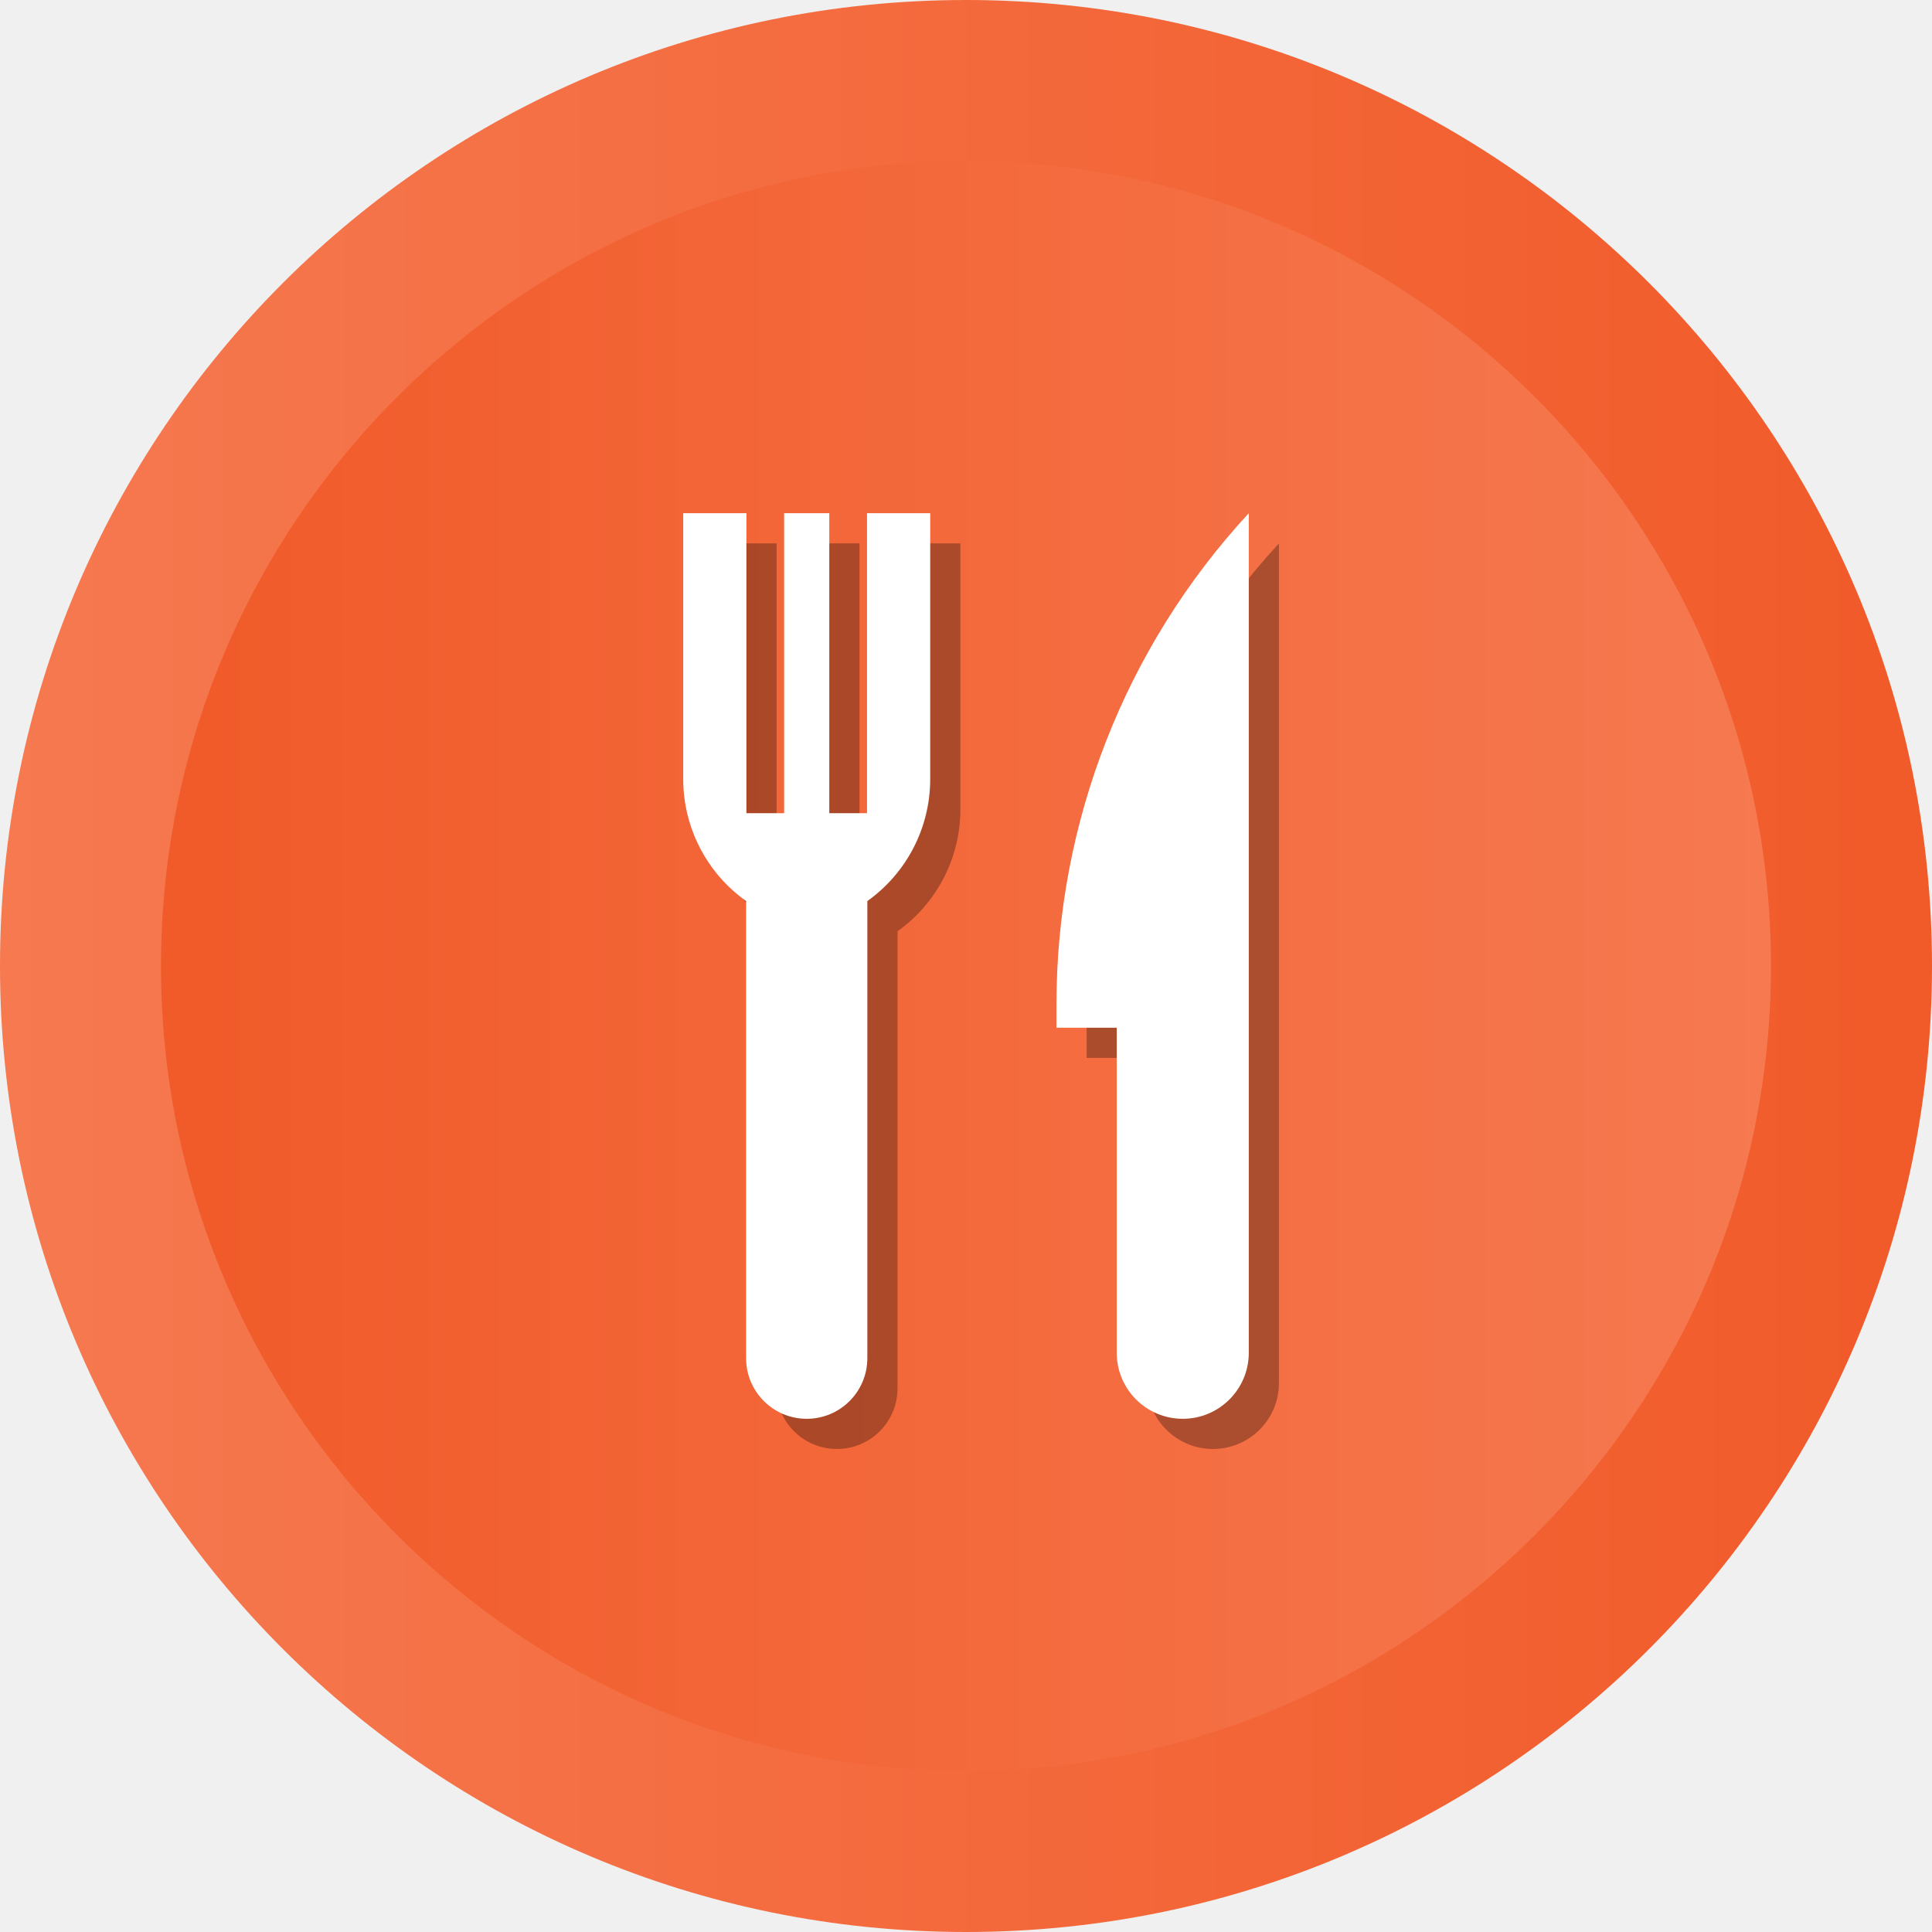
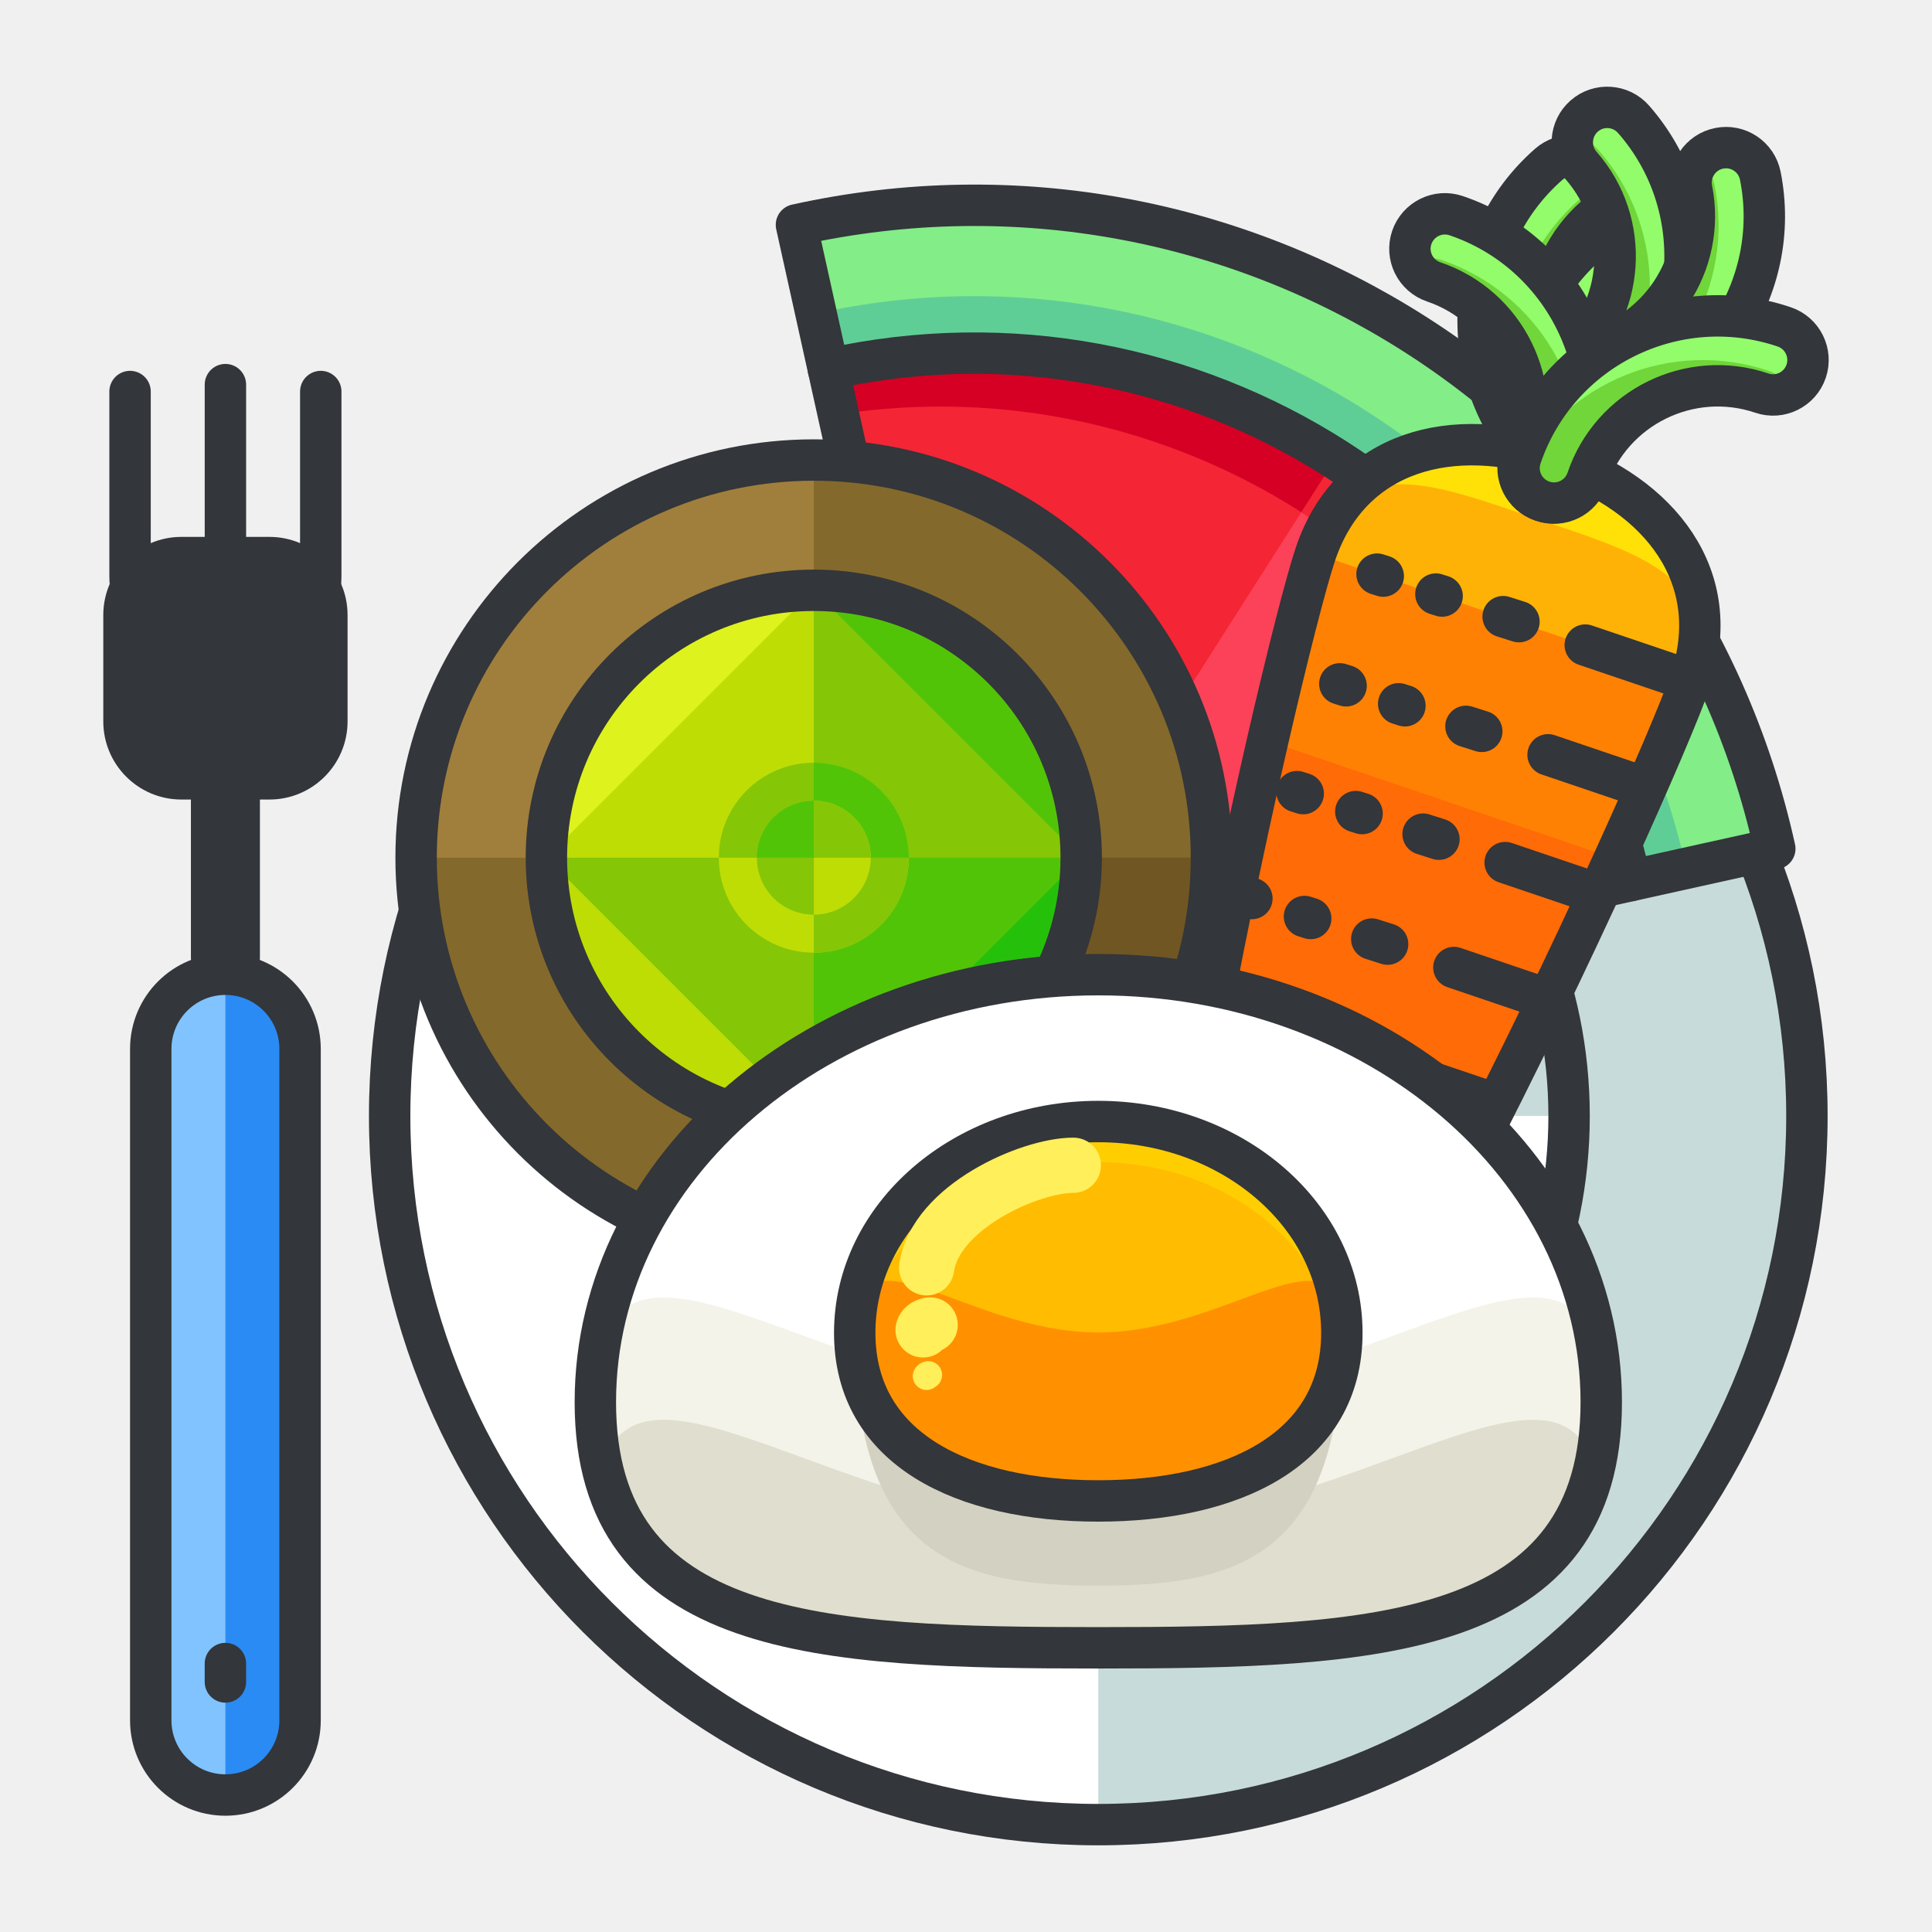
- <svg xmlns="http://www.w3.org/2000/svg" enable-background="new 0 0 512 512" id="Layer_1" version="1.1" viewBox="0 0 512 512" xml:space="preserve">
+ <svg xmlns="http://www.w3.org/2000/svg" version="1.1" id="Layer_1" x="0px" y="0px" width="140px" height="140px" viewBox="0 0 140 140" style="enable-background:new 0 0 140 140;" xml:space="preserve">
+   <style type="text/css">
+ 
+ 	.st0{fill:#7A62F4;}
+ 	.st1{fill:#7A8A91;}
+ 	.st2{fill:#AA3154;}
+ 	.st3{fill:#474B4F;}
+ 	.st4{fill:#474C51;}
+ 	.st5{fill:#477184;}
+ 	.st6{fill:#AA8D5E;}
+ 	.st7{fill:#AAF789;}
+ 	.st8{fill:#7BE6FF;}
+ 	.st9{fill:#7C66D8;}
+ 	.st10{fill:#7CC0D8;}
+ 	.st11{fill:#495359;}
+ 	.st12{fill:#49DB7A;}
+ 	.st13{fill:#49E500;}
+ 	.st14{fill:#7DA8AA;}
+ 	
+ 		.st15{fill:none;stroke:#7C9199;stroke-width:3;stroke-linecap:round;stroke-linejoin:round;stroke-miterlimit:10;stroke-dasharray:5;}
+ 	.st16{fill:#AD9F7F;}
+ 	.st17{fill:none;stroke:#D3ECEF;stroke-linecap:round;stroke-linejoin:round;stroke-miterlimit:10;}
+ 	.st18{fill:none;stroke:#C42323;stroke-width:3;stroke-linecap:round;stroke-linejoin:round;stroke-miterlimit:10;}
+ 	.st19{fill:#AE52FF;}
+ 	.st20{fill:#10DEF9;}
+ 	.st21{fill:none;stroke:#267DC4;stroke-width:3;stroke-linecap:round;stroke-linejoin:round;stroke-miterlimit:10;}
+ 	.st22{fill:#1162BA;}
+ 	.st23{fill:#E02F2F;}
+ 	.st24{fill:#E05368;}
+ 	.st25{fill:#AFBFCE;}
+ 	.st26{fill:#AFC8DD;}
+ 	.st27{fill:#E0CC77;}
+ 	.st28{fill:#1247B2;}
+ 	.st29{fill:#E0DECE;}
+ 	.st30{fill:#E0FF9C;}
+ 	.st31{fill:none;stroke:#E21A32;stroke-linecap:round;stroke-linejoin:round;stroke-miterlimit:10;}
+ 	.st32{fill:#13D626;}
+ 	.st33{fill:#E2823B;}
+ 	.st34{fill:#1462EF;}
+ 	.st35{fill:#14B0ED;}
+ 	.st36{fill:#1576EA;}
+ 	.st37{fill:#15BDFF;}
+ 	.st38{fill:#1613A5;}
+ 	.st39{fill:#4A5056;}
+ 	.st40{fill:#E55166;}
+ 	.st41{fill:#E55A6B;}
+ 	.st42{fill:#E56171;}
+ 	.st43{fill:none;stroke:#79CC7E;stroke-width:2;stroke-linecap:round;stroke-linejoin:round;stroke-miterlimit:10;}
+ 	.st44{fill:#4B6466;}
+ 	.st45{opacity:0.4;fill:#79CC7E;}
+ 	.st46{fill:#E6F1F4;}
+ 	.st47{fill:#E6F2FC;}
+ 	.st48{fill:#4C6362;}
+ 	.st49{fill:#18AA67;}
+ 	.st50{fill:#4D4D91;}
+ 	.st51{fill:#4D575B;}
+ 	.st52{fill:#E88E0C;}
+ 	.st53{fill:#4DADCE;}
+ 	.st54{fill:#E8E8E8;}
+ 	.st55{opacity:0.3;fill:#9AA5A4;}
+ 	.st56{fill:#80C3FF;}
+ 	.st57{fill:#B066FF;}
+ 	.st58{fill:#818F91;}
+ 	.st59{fill:#B0D1D6;}
+ 	.st60{fill:#B1DBDD;}
+ 	.st61{fill:#B2104E;}
+ 	.st62{fill:none;stroke:#FCFAE8;stroke-width:3;stroke-linecap:round;stroke-linejoin:round;stroke-miterlimit:10;}
+ 	.st63{fill:#B2D1C7;}
+ 	.st64{fill:#83ED3E;}
+ 	.st65{fill:#83ED88;}
+ 	.st66{fill:#8461BC;}
+ 	.st67{fill:#84692C;}
+ 	.st68{fill:#B3C9E2;}
+ 	.st69{fill:none;stroke:#ED8700;stroke-width:3;stroke-linecap:round;stroke-linejoin:round;}
+ 	.st70{fill:none;stroke:#64E2DC;stroke-width:3;stroke-linecap:round;stroke-linejoin:round;stroke-miterlimit:10;}
+ 	.st71{fill:none;stroke:#33363A;stroke-width:3;stroke-linecap:round;stroke-linejoin:round;stroke-miterlimit:10;}
+ 	.st72{fill:none;stroke:#33363A;stroke-width:4;stroke-linecap:round;stroke-linejoin:round;stroke-miterlimit:10;}
+ 	.st73{fill:#85A7A8;}
+ 	.st74{fill:#85C606;}
+ 	.st75{fill:none;stroke:#33363A;stroke-width:5;stroke-linecap:round;stroke-linejoin:round;stroke-miterlimit:10;}
+ 	.st76{fill:#86B2A2;}
+ 	.st77{fill:#EA3D6A;}
+ 	.st78{fill:#875835;}
+ 	.st79{fill:#EA9706;}
+ 	.st80{fill:#1C19AF;}
+ 	.st81{fill:#EAAA0A;}
+ 	.st82{fill:#EABC73;}
+ 	.st83{fill:#EADFB2;}
+ 	.st84{fill:#EAE4BE;}
+ 	.st85{fill:#EAF2F9;}
+ 	.st86{fill:#B7883D;}
+ 	.st87{fill:#1CE5C3;}
+ 	.st88{fill:#1CE8E3;}
+ 	.st89{fill:#B7F467;}
+ 	.st90{fill:none;stroke:#36B0CC;stroke-width:3;stroke-linecap:round;stroke-linejoin:round;stroke-miterlimit:10;}
+ 	.st91{fill:#EBEDD3;}
+ 	.st92{fill:none;stroke:#FFB000;stroke-width:3;stroke-linecap:round;stroke-linejoin:round;stroke-dasharray:8.275,8.275;}
+ 	.st93{fill:#1DA834;}
+ 	.st94{fill:#1DC8CC;}
+ 	.st95{fill:#8957CE;}
+ 	.st96{fill:#B8D3D1;}
+ 	.st97{fill:#89A3A3;}
+ 	.st98{fill:#1E91F9;}
+ 	.st99{fill:#B969FF;}
+ 	.st100{fill:#1EA6E2;}
+ 	.st101{fill:#FFFFFF;stroke:#FFFFFF;stroke-width:2;stroke-linecap:round;stroke-linejoin:round;stroke-miterlimit:10;}
+ 	.st102{fill:#ED4706;}
+ 	.st103{fill:#EDA411;}
+ 	.st104{fill:#EDDE88;}
+ 	.st105{fill:#EDF4F4;}
+ 	.st106{fill:#5050E2;}
+ 	.st107{fill:#1FADE5;}
+ 	.st108{enable-background:new    ;}
+ 	.st109{fill:#EF4D4D;}
+ 	.st110{fill:#EF6F7B;}
+ 	.st111{fill:#EF9681;}
+ 	.st112{fill:#EFA37D;}
+ 	.st113{fill:#EFB289;}
+ 	.st114{fill:#EFBD59;}
+ 	.st115{fill:#EFCA0F;}
+ 	.st116{fill:#EFEFDF;}
+ 	.st117{fill:#526163;}
+ 	.st118{fill:#529E54;}
+ 	.st119{fill:#52C408;}
+ 	.st120{fill:#5351B7;}
+ 	.st121{fill:none;stroke:#EBEDD3;stroke-linecap:round;stroke-linejoin:round;stroke-miterlimit:10;}
+ 	.st122{fill:#555D60;}
+ 	.st123{fill:#55DBFF;}
+ 	.st124{fill:none;stroke:#FFEF5A;stroke-width:2;stroke-linecap:round;stroke-linejoin:round;stroke-miterlimit:10;}
+ 	.st125{fill:none;stroke:#FFEF5A;stroke-width:4;stroke-linecap:round;stroke-linejoin:round;stroke-miterlimit:10;}
+ 	.st126{fill:none;stroke:#536B7C;stroke-width:3;stroke-linecap:round;stroke-linejoin:round;stroke-miterlimit:10;}
+ 	.st127{fill:#8A9199;}
+ 	.st128{fill:#8A998A;}
+ 	.st129{fill:#8CE5E2;}
+ 	.st130{fill:#BC3150;}
+ 	.st131{fill:#595F66;}
+ 	.st132{fill:#BC8B4B;}
+ 	.st133{fill:#8DABC9;}
+ 	.st134{fill:#8E7EED;}
+ 	.st135{fill:#8EC1C1;}
+ 	.st136{fill:#20BCF2;}
+ 	.st137{fill:#8F56D8;}
+ 	.st138{fill:#BEDD05;}
+ 	.st139{fill:none;stroke:#EAD7FF;stroke-width:3;stroke-linecap:round;stroke-linejoin:round;stroke-miterlimit:10;}
+ 	.st140{fill:#2178F7;}
+ 	.st141{fill:#219B1E;}
+ 	.st142{fill:#BF76FF;}
+ 	.st143{fill:none;stroke:#88CCFF;stroke-width:3;stroke-linecap:round;stroke-linejoin:round;stroke-miterlimit:10;}
+ 	.st144{fill:#22A1EF;}
+ 	.st145{fill:#237AF9;}
+ 	.st146{fill:#F2790C;}
+ 	.st147{fill:#246DED;}
+ 	.st148{fill:#F3FAFF;}
+ 	.st149{fill:#25C10A;}
+ 	.st150{fill:#F42535;}
+ 	.st151{fill:#F4921E;}
+ 	.st152{fill:#F4AB0B;}
+ 	.st153{fill:#F4F3E9;}
+ 	.st154{fill:#5A5F63;}
+ 	.st155{fill:#26A3F7;}
+ 	.st156{fill:#F5FEFF;}
+ 	.st157{fill:#277AF4;}
+ 	.st158{fill:#2792F4;}
+ 	.st159{fill:#279377;}
+ 	.st160{fill:#27C927;}
+ 	.st161{fill:#5C2DE0;}
+ 	.st162{fill:#F7441C;}
+ 	.st163{fill:#F7910B;}
+ 	.st164{fill:#F79E00;}
+ 	.st165{fill:none;stroke:#FFB000;stroke-width:3;stroke-linecap:round;stroke-linejoin:round;}
+ 	.st166{fill:#5D3EDD;}
+ 	.st167{fill:#29CDFF;}
+ 	.st168{fill:#5E6870;}
+ 	.st169{fill:#F9A858;}
+ 	.st170{fill:#F9C19B;}
+ 	.st171{fill:#F9E446;}
+ 	.st172{fill:#5F666B;}
+ 	.st173{fill:#5FCE96;}
+ 	.st174{fill:#90B2B1;}
+ 	.st175{fill:#91EA57;}
+ 	.st176{fill:#C11E5C;}
+ 	.st177{fill:#C14830;}
+ 	.st178{fill:#C17E25;}
+ 	.st179{fill:#C1B995;}
+ 	.st180{fill:#C1BFA7;}
+ 	.st181{fill:none;stroke:#F9EF95;stroke-width:3;stroke-linecap:round;stroke-linejoin:round;stroke-miterlimit:10;}
+ 	.st182{fill:#92E0FF;}
+ 	.st183{fill:#92FC6B;}
+ 	.st184{fill:#C28AE2;}
+ 	.st185{fill:#939DA3;}
+ 	.st186{fill:#C3D8D6;}
+ 	.st187{fill:#C3DFE0;}
+ 	.st188{fill:#C42323;}
+ 	.st189{fill:#C4415B;}
+ 	.st190{fill:#C480FF;}
+ 	.st191{fill:#95AF68;}
+ 	.st192{fill:#2A8BF4;}
+ 	.st193{fill:#2AAD2A;}
+ 	.st194{fill:#C5E3EA;}
+ 	.st195{fill:#C63C4D;}
+ 	.st196{fill:#C67A6D;}
+ 	.st197{fill:#C6BA9B;}
+ 	.st198{fill:#FC4259;}
+ 	.st199{fill:#FC90A2;}
+ 	.st200{fill:#C8DBDB;}
+ 	.st201{fill:#FCC322;}
+ 	.st202{fill:#FCDECA;}
+ 	.st203{fill:#FCF8E6;}
+ 	.st204{fill:#2E6ECC;}
+ 	.st205{fill:#FCFCB9;}
+ 	.st206{fill:none;stroke:#FFB000;stroke-width:3;stroke-linecap:round;stroke-linejoin:round;stroke-dasharray:8.028,8.028;}
+ 	.st207{fill:#C9E1F2;}
+ 	.st208{fill:#FDFFFF;}
+ 	.st209{fill:#FF315D;}
+ 	.st210{fill:#FF3636;}
+ 	.st211{fill:#FF4800;}
+ 	.st212{fill:#FF502E;}
+ 	.st213{fill:#FF5B00;}
+ 	.st214{fill:#FF647E;}
+ 	.st215{fill:#FF6B06;}
+ 	.st216{fill:#FF7639;}
+ 	.st217{fill:#FF7892;}
+ 	.st218{fill:#FF7900;}
+ 	.st219{fill:#FF8103;}
+ 	.st220{fill:#FF8500;}
+ 	.st221{fill:#FF9100;}
+ 	.st222{fill:#FF9700;}
+ 	.st223{fill:#FF9E12;}
+ 	.st224{fill:#61BBFF;}
+ 	.st225{fill:#FFA300;}
+ 	.st226{fill:#FFAA00;}
+ 	.st227{fill:#FFABBF;}
+ 	.st228{fill:#FFB000;}
+ 	.st229{fill:#FFB206;}
+ 	.st230{fill:#FFBC00;}
+ 	.st231{fill:#FFBF31;}
+ 	.st232{fill:#FFC1AE;}
+ 	.st233{fill:#FFC200;}
+ 	.st234{fill:#FFC757;}
+ 	.st235{fill:#FFC817;}
+ 	.st236{fill:#FFCE00;}
+ 	.st237{fill:#FFD243;}
+ 	.st238{fill:#FFD400;}
+ 	.st239{fill:#FFD833;}
+ 	.st240{fill:#FFD9C0;}
+ 	.st241{fill:#FFDC10;}
+ 	.st242{fill:#FFDE52;}
+ 	.st243{fill:#FFE108;}
+ 	.st244{fill:#FFE10B;}
+ 	.st245{fill:#FFE31A;}
+ 	.st246{fill:#FFE448;}
+ 	.st247{fill:#FFE8C2;}
+ 	.st248{fill:#FFE98F;}
+ 	.st249{fill:#FFEB5A;}
+ 	.st250{fill:#FFEDA1;}
+ 	.st251{fill:#FFF19C;}
+ 	.st252{fill:#FFF6E1;}
+ 	.st253{fill:#FFF87B;}
+ 	.st254{fill:#FFF8C7;}
+ 	.st255{fill:#FFFCEE;}
+ 	.st256{fill:#FFFFFF;}
+ 	.st257{fill:#62CEDD;}
+ 	.st258{fill:#636E72;}
+ 	.st259{fill:none;stroke:#DDAC24;stroke-width:2;stroke-linecap:round;stroke-linejoin:round;stroke-miterlimit:10;}
+ 	.st260{fill:#64BDFF;}
+ 	.st261{fill:#64E2DC;}
+ 	.st262{fill:none;stroke:#33363A;stroke-linecap:round;stroke-linejoin:round;stroke-miterlimit:10;}
+ 	.st263{fill:#66797F;}
+ 	.st264{fill:none;stroke:#EBC0F9;stroke-width:3;stroke-linecap:round;stroke-linejoin:round;stroke-miterlimit:10;}
+ 	.st265{fill:#9AC1C1;}
+ 	.st266{fill:#676E72;}
+ 	.st267{fill:#677F7F;}
+ 	.st268{fill:#678B99;}
+ 	.st269{fill:#9B0751;}
+ 	.st270{fill:#9B6743;}
+ 	.st271{fill:#9B7335;}
+ 	.st272{fill:none;stroke:#E0FF9C;stroke-width:3;stroke-linecap:round;stroke-linejoin:round;stroke-miterlimit:10;}
+ 	.st273{fill:#CAD7E5;}
+ 	.st274{fill:#CAE5E3;}
+ 	.st275{fill:none;stroke:#FFD815;stroke-width:3;stroke-linecap:round;stroke-linejoin:round;stroke-miterlimit:10;}
+ 	.st276{fill:none;stroke:#64C0F9;stroke-width:3;stroke-linecap:round;stroke-linejoin:round;stroke-miterlimit:10;}
+ 	.st277{fill:#68B6DD;}
+ 	.st278{fill:#CC445B;}
+ 	.st279{fill:none;stroke:#66A8F7;stroke-width:3;stroke-linecap:round;stroke-linejoin:round;stroke-miterlimit:10;}
+ 	.st280{fill:#9D67C1;}
+ 	.st281{fill:#CCFFFF;}
+ 	.st282{fill:#9DC0C4;}
+ 	.st283{fill:#9E2323;}
+ 	.st284{fill:#9E45DD;}
+ 	.st285{fill:#CDDEE0;}
+ 	.st286{fill:#309FD6;}
+ 	.st287{fill:none;stroke:#ED8700;stroke-width:3;stroke-linecap:round;stroke-linejoin:round;stroke-dasharray:7.704,7.704;}
+ 	.st288{fill:#CE4313;}
+ 	.st289{fill:#CEA255;}
+ 	.st290{fill:#9FC1B5;}
+ 	.st291{fill:#3131DD;}
+ 	.st292{fill:#33363A;}
+ 	.st293{fill:#334746;}
+ 	.st294{fill:#3380CC;}
+ 	.st295{fill:#34C166;}
+ 	.st296{fill:#363B3F;}
+ 	.st297{fill:#6A797C;}
+ 	.st298{fill:#33363A;stroke:#33363A;stroke-width:3;stroke-linecap:round;stroke-linejoin:round;stroke-miterlimit:10;}
+ 	.st299{fill:#6C85FF;}
+ 	.st300{opacity:0.2;fill:#3C8DA0;}
+ 	.st301{fill:none;stroke:#5F6266;stroke-width:3;stroke-linecap:round;stroke-linejoin:round;stroke-miterlimit:10;}
+ 	.st302{fill:#00ADDB;}
+ 	.st303{fill:#6F898C;}
+ 	.st304{fill:#6FAF00;}
+ 	.st305{fill:#D0D8CA;}
+ 	.st306{fill:#D0E0EA;}
+ 	.st307{fill:#D0E2F4;}
+ 	.st308{fill:none;stroke:#FFB000;stroke-width:3;stroke-linecap:round;stroke-linejoin:round;stroke-dasharray:7.848,7.848;}
+ 	.st309{fill:none;stroke:#33363A;stroke-width:10;stroke-linecap:round;stroke-linejoin:round;stroke-miterlimit:10;}
+ 	.st310{fill:#04968E;}
+ 	.st311{fill:#D30B49;}
+ 	.st312{fill:#D31818;}
+ 	.st313{fill:#D34624;}
+ 	.st314{fill:#D39F1E;}
+ 	.st315{fill:#D3D1C1;}
+ 	.st316{fill:#D3DADD;}
+ 	.st317{fill:#D3E5EA;}
+ 	.st318{fill:#055E6D;}
+ 	.st319{fill:#059CE8;}
+ 	.st320{fill:#064E7F;}
+ 	.st321{fill:#066782;}
+ 	.st322{fill:#07563C;}
+ 	.st323{fill:#D5E2CC;}
+ 	.st324{fill:#3B4244;}
+ 	.st325{fill:#D60024;}
+ 	.st326{fill:#D6702B;}
+ 	.st327{fill:#D68967;}
+ 	.st328{fill:#D6A545;}
+ 	.st329{fill:#D6CB9D;}
+ 	.st330{fill:#3C4044;}
+ 	.st331{fill:#08BC26;}
+ 	.st332{fill:#097F2A;}
+ 	.st333{fill:none;stroke:#FFAB94;stroke-width:4;stroke-linecap:round;stroke-linejoin:round;stroke-miterlimit:10;}
+ 	.st334{fill:#3D5957;}
+ 	.st335{fill:#3D99F4;}
+ 	.st336{fill:#D8235F;}
+ 	.st337{fill:#D83055;}
+ 	.st338{fill:#D83563;}
+ 	.st339{fill:#D83705;}
+ 	.st340{fill:#D8533D;}
+ 	.st341{fill:#D8D7C0;}
+ 	.st342{fill:#3E9FF7;}
+ 	.st343{fill:#D9F0F4;}
+ 	.st344{fill:#705622;}
+ 	.st345{fill:#70D63A;}
+ 	.st346{fill:#A03F25;}
+ 	.st347{fill:#A07F3C;}
+ 	.st348{opacity:0.6;fill:#2670BF;}
+ 	.st349{fill:#A0BAB9;}
+ 	.st350{fill:#A197FC;}
+ 	.st351{fill:#727B84;}
+ 	.st352{fill:#A1C6C6;}
+ 	.st353{fill:#A23FE8;}
+ 	.st354{fill:#737F73;}
+ 	.st355{fill:#73F4B3;}
+ 	.st356{fill:#A31153;}
+ 	.st357{fill:#748C4F;}
+ 	.st358{fill:#749997;}
+ 	.st359{fill:#0A7BE2;}
+ 	.st360{fill:#0A8989;}
+ 	.st361{fill:#0A912A;}
+ 	.st362{fill:#0A9B3D;}
+ 	.st363{fill:#0A9DBF;}
+ 	.st364{fill:#A53CEF;}
+ 	.st365{fill:#0ABAEA;}
+ 	.st366{fill:#A5BFBF;}
+ 	.st367{fill:#7799AA;}
+ 	.st368{fill:#77D852;}
+ 	.st369{fill:#0C4ABA;}
+ 	.st370{fill:#DAE5E5;}
+ 	.st371{fill:#0CA813;}
+ 	.st372{fill:#788E8D;}
+ 	.st373{fill:#78CFFF;}
+ 	.st374{fill:#A8273D;}
+ 	.st375{fill:#79CC7E;}
+ 	.st376{fill:#0E48DB;}
+ 	.st377{fill:#DCE7EF;}
+ 	.st378{fill:#0E7F24;}
+ 	.st379{fill:#DDAC24;}
+ 	.st380{fill:#DDC872;}
+ 	.st381{fill:#DDE6E8;}
+ 	.st382{fill:#404449;}
+ 	.st383{fill:#0FA88E;}
+ 	.st384{fill:#DEF21D;}
+ 	.st385{fill:#4120CE;}
+ 	.st386{fill:none;stroke:#CCB13E;stroke-width:3;stroke-linecap:round;stroke-linejoin:round;stroke-miterlimit:10;}
+ 	.st387{fill:#41F7D4;}
+ 	.st388{fill:#DFEDEF;}
+ 	.st389{fill:#DFF4E9;}
+ 	.st390{fill:#DFF7F6;}
+ 	.st391{fill:#42E6EA;}
+ 	.st392{fill:#43474C;}
+ 	.st393{fill:#43B1E8;}
+ 	.st394{fill:#44CC7B;}
+ 	.st395{fill:#45484C;}
+ 	.st396{fill:#454A4F;}
+ 	.st397{fill:#45BA0F;}
+ 	.st398{fill:#45CAFF;}
+ 
+ </style>
  <g>
    <g>
-       <linearGradient gradientUnits="userSpaceOnUse" id="SVGID_1_" x1="-0" x2="512" y1="256" y2="256">
-         <stop offset="0" style="stop-color:#F67950" />
-         <stop offset="1" style="stop-color:#F15A29" />
-       </linearGradient>
-       <circle cx="256" cy="256" fill="url(#SVGID_1_)" r="256" />
-       <linearGradient gradientUnits="userSpaceOnUse" id="SVGID_2_" x1="42.667" x2="469.333" y1="256.001" y2="256.001">
-         <stop offset="0" style="stop-color:#F15A29" />
-         <stop offset="1" style="stop-color:#F67950" />
-       </linearGradient>
-       <path d="M256,469.334c-117.631,0-213.333-95.702-213.333-213.333    c0-117.631,95.702-213.333,213.333-213.333c117.636,0,213.333,95.702,213.333,213.333    C469.333,373.631,373.636,469.334,256,469.334z" fill="url(#SVGID_2_)" />
+       <g>
+         <g>
+           <path class="st56" d="M21.744,124.664c0,2.988-2.422,5.41-5.41,5.41l0,0c-2.988,0-5.41-2.422-5.41-5.41V76.008      c0-2.988,2.422-5.411,5.41-5.411l0,0c2.988,0,5.41,2.423,5.41,5.411V124.664z" />
+           <path class="st192" d="M16.334,70.597L16.334,70.597c2.988,0,5.41,2.423,5.41,5.411v48.656c0,2.988-2.422,5.41-5.41,5.41l0,0" />
+           <path class="st71" d="M21.744,124.664c0,2.988-2.422,5.41-5.41,5.41l0,0c-2.988,0-5.41-2.422-5.41-5.41V76.008      c0-2.988,2.422-5.411,5.41-5.411l0,0c2.988,0,5.41,2.423,5.41,5.411V124.664z" />
+         </g>
+         <g>
+           <g>
+             <line class="st71" x1="16.334" y1="120.547" x2="16.334" y2="121.881" />
+           </g>
+         </g>
+         <line class="st71" x1="16.334" y1="27.872" x2="16.334" y2="49.039" />
+         <line class="st75" x1="16.334" y1="53.194" x2="16.334" y2="69.361" />
+         <path class="st71" d="M23.244,28.372v13.346c0,3.816-3.094,6.91-6.91,6.91l0,0c-3.816,0-6.91-3.094-6.91-6.91V28.372" />
+         <g>
+           <path class="st292" d="M23.686,52.275c0,2.299-1.865,4.163-4.164,4.163h-6.375c-2.299,0-4.162-1.864-4.162-4.163v-7.706      c0-2.3,1.863-4.164,4.162-4.164h6.375c2.299,0,4.164,1.864,4.164,4.164V52.275z" />
+           <path class="st71" d="M23.686,52.275c0,2.299-1.865,4.163-4.164,4.163h-6.375c-2.299,0-4.162-1.864-4.162-4.163v-7.706      c0-2.3,1.863-4.164,4.162-4.164h6.375c2.299,0,4.164,1.864,4.164,4.164V52.275z" />
+         </g>
+       </g>
    </g>
    <g>
-       <path d="M287.971,274.219v6.132h15.975v86.147    c0,9.665,7.834,17.498,17.497,17.498h0.001c9.663,0,17.497-7.833,17.497-17.498    V144.005C306.171,179.451,287.971,225.947,287.971,274.219z" opacity="0.3" />
-       <path d="M237.77,223.501h-9.999v-79.5h-11.966v79.5h-10v-79.5h-16.744    v70.469c0,12.834,6.207,24.875,16.661,32.321v121.141    c0,8.873,7.193,16.066,16.066,16.066c8.874,0,16.067-7.194,16.067-16.066V246.791    c10.453-7.446,16.66-19.487,16.66-32.321v-70.469h-16.744V223.501z" opacity="0.3" />
-     </g>
-     <g>
-       <path d="M279.971,266.219v6.132h15.975v86.147    c0,9.665,7.834,17.498,17.497,17.498h0.001c9.663,0,17.497-7.833,17.497-17.498    V136.005C298.171,171.451,279.971,217.947,279.971,266.219z" fill="#FFFFFF" />
-       <path d="M229.77,215.501h-9.999v-79.5h-11.966v79.5h-10v-79.5h-16.744    v70.469c0,12.834,6.207,24.875,16.661,32.321v121.141    c0,8.873,7.193,16.066,16.066,16.066c8.874,0,16.067-7.194,16.067-16.066V238.791    c10.453-7.446,16.66-19.487,16.66-32.321v-70.469h-16.744V215.501z" fill="#FFFFFF" />
+       <g>
+         <g>
+           <path class="st256" d="M130.936,80.869c0,28.359-22.988,51.35-51.352,51.35c-28.357,0-51.348-22.99-51.348-51.35      c0-28.36,22.99-51.351,51.348-51.351C107.947,29.519,130.936,52.509,130.936,80.869z" />
+           <path class="st200" d="M79.584,29.519c28.363,0,51.352,22.99,51.352,51.351c0,28.359-22.988,51.35-51.352,51.35" />
+           <path class="st71" d="M130.936,80.869c0,28.359-22.988,51.35-51.352,51.35c-28.357,0-51.348-22.99-51.348-51.35      c0-28.36,22.99-51.351,51.348-51.351C107.947,29.519,130.936,52.509,130.936,80.869z" />
+         </g>
+         <g>
+           <circle class="st256" cx="79.584" cy="80.869" r="34.118" />
+           <path class="st200" d="M45.467,80.869c0-18.843,15.275-34.118,34.117-34.118c18.846,0,34.119,15.275,34.119,34.118" />
+           <circle class="st71" cx="79.584" cy="80.869" r="34.118" />
+         </g>
+         <g>
+           <circle class="st200" cx="79.585" cy="80.867" r="20.614" />
+           <path class="st256" d="M79.584,101.482c-11.385,0-20.613-9.23-20.613-20.615s9.229-20.614,20.613-20.614" />
+         </g>
+       </g>
+       <path class="st65" d="M128.609,61.5c-7.094-32.062-38.834-52.301-70.896-45.207l12.848,58.051L128.609,61.5z" />
+       <path class="st173" d="M122.184,62.923c-6.307-28.514-34.535-46.514-63.049-40.205l11.426,51.625L122.184,62.923z" />
+       <path class="st150" d="M118.152,63.814c-5.816-26.286-31.838-42.88-58.125-37.064l10.533,47.594L118.152,63.814z" />
+       <path class="st198" d="M70.561,74.343L70.561,74.343l47.592-10.528c-2.908-13.144-10.867-23.863-21.387-30.571L70.561,74.343z" />
+       <path class="st325" d="M114.877,64.538l3.275-0.724c-5.816-26.286-31.838-42.88-58.125-37.064l0.729,3.276    C84.863,26.329,108.059,41.119,114.877,64.538z" />
+       <path class="st150" d="M115.631,55.8c-3.891-9.488-10.578-17.271-18.865-22.557l-2.467,3.869    c9.664,6.164,17.168,15.716,20.578,27.426l3.275-0.724c-0.445-2.015-1.021-3.963-1.695-5.856    C116.195,57.229,115.922,56.509,115.631,55.8z" />
+       <polygon class="st198" points="60.027,26.75 70.561,74.344 118.152,63.814 74.258,68.544   " />
+       <polygon class="st214" points="74.258,68.541 70.561,74.343 70.561,74.344 118.152,63.814 74.258,68.544   " />
+       <path class="st71" d="M128.609,61.5c-7.094-32.062-38.834-52.301-70.896-45.207l12.848,58.051L128.609,61.5z" />
+       <path class="st71" d="M118.152,63.814c-5.816-26.286-31.838-42.88-58.125-37.064" />
+       <g>
+         <g>
+           <path class="st347" d="M87.787,62.153c0,15.915-12.904,28.815-28.816,28.815c-15.916,0-28.818-12.9-28.818-28.815      s12.902-28.817,28.818-28.817C74.883,33.336,87.787,46.238,87.787,62.153z" />
+           <path class="st67" d="M87.787,62.153c0,15.915-12.904,28.815-28.816,28.815c-15.916,0-28.818-12.9-28.818-28.815" />
+           <path class="st67" d="M58.971,33.336v57.633c15.912,0,28.816-12.9,28.816-28.815S74.883,33.336,58.971,33.336z" />
+           <path class="st344" d="M58.971,62.153v28.815c15.912,0,28.816-12.9,28.816-28.815H58.971z" />
+           <path class="st71" d="M87.787,62.153c0,15.915-12.904,28.815-28.816,28.815c-15.916,0-28.818-12.9-28.818-28.815      s12.902-28.817,28.818-28.817C74.883,33.336,87.787,46.238,87.787,62.153z" />
+         </g>
+       </g>
+       <g>
+         <g>
+           <circle class="st138" cx="58.97" cy="62.153" r="19.378" />
+           <path class="st384" d="M39.592,62.153c0-10.702,8.676-19.378,19.379-19.378" />
+           <path class="st74" d="M39.592,62.153c0,10.703,8.676,19.377,19.379,19.377c10.701,0,19.377-8.674,19.377-19.377H39.592z" />
+           <path class="st138" d="M39.592,62.153c0,10.703,8.676,19.377,19.379,19.377" />
+           <path class="st74" d="M58.971,42.775V81.53c10.701,0,19.377-8.674,19.377-19.377C78.348,51.451,69.672,42.775,58.971,42.775z" />
+           <path class="st119" d="M78.348,62.153c0-10.702-8.676-19.378-19.377-19.378" />
+           <path class="st119" d="M58.971,62.153V81.53c10.701,0,19.377-8.674,19.377-19.377H58.971z" />
+           <path class="st149" d="M58.971,81.53c10.701,0,19.377-8.674,19.377-19.377" />
+         </g>
+         <g>
+           <circle class="st138" cx="58.971" cy="62.152" r="6.882" />
+           <path class="st74" d="M58.971,69.034c3.801,0,6.881-3.08,6.881-6.881s-3.08-6.883-6.881-6.883V69.034z" />
+           <path class="st74" d="M52.086,62.153h13.766c0-3.801-3.08-6.883-6.881-6.883C55.168,55.271,52.086,58.353,52.086,62.153z" />
+           <path class="st119" d="M58.971,62.153h6.881c0-3.801-3.08-6.883-6.881-6.883V62.153z" />
+         </g>
+         <g>
+           <circle class="st138" cx="58.97" cy="62.153" r="4.126" />
+           <path class="st74" d="M63.096,62.153c0-2.279-1.846-4.126-4.125-4.128c-2.281,0.002-4.127,1.849-4.127,4.128H63.096z" />
+           <path class="st74" d="M58.971,66.28v-8.255c-2.281,0.002-4.127,1.849-4.127,4.128S56.689,66.28,58.971,66.28z" />
+           <path class="st119" d="M58.971,62.153v-4.128c-2.281,0.002-4.127,1.849-4.127,4.128H58.971z" />
+         </g>
+       </g>
+       <circle class="st71" cx="58.971" cy="62.153" r="19.377" />
+       <g>
+         <g>
+           <path class="st243" d="M95.33,40.122c-2.541,7.499-16.943,69.981-9.445,72.522c7.5,2.541,34.057-55.821,36.6-63.319      s-2.203-13.488-9.703-16.032C105.285,30.753,97.873,32.624,95.33,40.122z" />
+           <path class="st229" d="M95.33,40.122c-2.541,7.499-16.943,69.981-9.445,72.522c7.5,2.541,34.057-55.821,36.6-63.319      s-3.656-9.2-11.156-11.742C103.832,35.041,97.873,32.624,95.33,40.122z" />
+           <path class="st219" d="M95.33,40.122c-2.541,7.499-16.943,69.981-9.445,72.522c7.5,2.541,34.057-55.821,36.6-63.319" />
+           <path class="st215" d="M85.885,112.645c-5.676-1.924,1.197-38.192,5.977-58.961l25.133,8.52      C108.16,81.595,91.562,114.568,85.885,112.645z" />
+           <path class="st102" d="M85.885,112.645c-4.227-1.434-1.49-21.938,2.156-40.886l20.994,7.116      C100.408,96.137,90.115,114.078,85.885,112.645z" />
+           <path class="st339" d="M85.885,112.645c-2.953-1.002-2.506-11.312-0.725-23.896l15.834,5.366      C94.754,105.188,88.84,113.646,85.885,112.645z" />
+           <path class="st71" d="M95.33,40.122c-2.541,7.499-16.943,69.981-9.445,72.522c7.5,2.541,34.057-55.821,36.6-63.319      s-2.203-13.488-9.703-16.032C105.285,30.753,97.873,32.624,95.33,40.122z" />
+         </g>
+         <g>
+           <g>
+             <g>
+               <g>
+                 <g>
+                   <path class="st183" d="M113.168,33.935c1.371-0.272,2.262-1.608,1.988-2.979c-1.074-5.398,2.439-10.667,7.838-11.743          c1.373-0.274,2.266-1.608,1.992-2.98s-1.609-2.263-2.98-1.989c-8.141,1.623-13.439,9.564-11.818,17.701          C110.461,33.318,111.799,34.209,113.168,33.935z" />
+                 </g>
+                 <path class="st345" d="M122.662,17.558c0.736-0.147,1.451,0.047,2.01,0.461c-0.355,0.596-0.943,1.048-1.678,1.194         c-5.398,1.076-8.912,6.345-7.838,11.743c0.273,1.37-0.617,2.706-1.988,2.979c-1.023,0.205-2.025-0.24-2.582-1.049         C110.309,25.632,115.322,19.021,122.662,17.558z" />
+                 <g>
+                   <path class="st71" d="M113.168,33.935c1.371-0.272,2.262-1.608,1.988-2.979c-1.074-5.398,2.439-10.667,7.838-11.743          c1.373-0.274,2.266-1.608,1.992-2.98s-1.609-2.263-2.98-1.989c-8.141,1.623-13.439,9.564-11.818,17.701          C110.461,33.318,111.799,34.209,113.168,33.935z" />
+                 </g>
+               </g>
+               <g>
+                 <g>
+                   <path class="st183" d="M114.418,33.379c1.051-0.923,1.156-2.524,0.232-3.575c-3.631-4.137-3.221-10.457,0.918-14.088          c1.049-0.924,1.156-2.523,0.232-3.575s-2.523-1.155-3.576-0.233c-6.238,5.475-6.857,15.004-1.381,21.238          C111.766,34.198,113.365,34.303,114.418,33.379z" />
+                 </g>
+                 <path class="st345" d="M114.453,14.446c0.561-0.493,1.279-0.684,1.967-0.603c-0.01,0.691-0.291,1.379-0.852,1.872         c-4.139,3.631-4.549,9.951-0.918,14.088c0.924,1.051,0.818,2.652-0.232,3.575c-0.783,0.689-1.873,0.804-2.762,0.382         C107.789,27.617,108.826,19.386,114.453,14.446z" />
+                 <g>
+                   <path class="st71" d="M114.418,33.379c1.051-0.923,1.156-2.524,0.232-3.575c-3.631-4.137-3.221-10.457,0.918-14.088          c1.049-0.924,1.156-2.523,0.232-3.575s-2.523-1.155-3.576-0.233c-6.238,5.475-6.857,15.004-1.381,21.238          C111.766,34.198,113.365,34.303,114.418,33.379z" />
+                 </g>
+               </g>
+             </g>
+             <g>
+               <g>
+                 <g>
+                   <path class="st183" d="M113.416,29.649c-0.924-1.051-0.818-2.652,0.232-3.576c4.135-3.63,4.549-9.95,0.916-14.088          c-0.922-1.051-0.818-2.652,0.232-3.575c1.049-0.923,2.652-0.818,3.576,0.233c5.475,6.236,4.854,15.764-1.383,21.237          C115.939,30.804,114.34,30.7,113.416,29.649z" />
+                 </g>
+                 <path class="st345" d="M115.834,10.872c-0.492-0.562-1.18-0.843-1.873-0.854c-0.08,0.688,0.111,1.406,0.604,1.967         c3.633,4.138,3.219,10.458-0.916,14.088c-1.051,0.924-1.156,2.525-0.232,3.576c0.688,0.784,1.754,1.04,2.688,0.737         C120.734,24.796,120.773,16.499,115.834,10.872z" />
+                 <g>
+                   <path class="st71" d="M113.416,29.649c-0.924-1.051-0.818-2.652,0.232-3.576c4.135-3.63,4.549-9.95,0.916-14.088          c-0.922-1.051-0.818-2.652,0.232-3.575c1.049-0.923,2.652-0.818,3.576,0.233c5.475,6.236,4.854,15.764-1.383,21.237          C115.939,30.804,114.34,30.7,113.416,29.649z" />
+                 </g>
+               </g>
+               <g>
+                 <g>
+                   <path class="st183" d="M112.76,28.447c-0.271-1.371,0.617-2.706,1.99-2.979c5.396-1.076,8.912-6.344,7.84-11.742          c-0.273-1.372,0.617-2.705,1.988-2.979c1.371-0.275,2.705,0.615,2.98,1.988c1.623,8.139-3.68,16.079-11.818,17.702          C114.369,30.71,113.033,29.819,112.76,28.447z" />
+                 </g>
+                 <path class="st345" d="M124.244,13.396c-0.146-0.732-0.596-1.318-1.193-1.674c-0.414,0.555-0.609,1.271-0.461,2.004         c1.072,5.398-2.443,10.666-7.84,11.742c-1.373,0.273-2.262,1.608-1.99,2.979c0.205,1.024,1.002,1.778,1.959,1.982         C121.527,27.903,125.709,20.738,124.244,13.396z" />
+                 <g>
+                   <path class="st71" d="M112.76,28.447c-0.271-1.371,0.617-2.706,1.99-2.979c5.396-1.076,8.912-6.344,7.84-11.742          c-0.273-1.372,0.617-2.705,1.988-2.979c1.371-0.275,2.705,0.615,2.98,1.988c1.623,8.139-3.68,16.079-11.818,17.702          C114.369,30.71,113.033,29.819,112.76,28.447z" />
+                 </g>
+               </g>
+             </g>
+           </g>
+           <g>
+             <g>
+               <g>
+                 <path class="st183" d="M111.725,36.298c-1.326-0.449-2.037-1.888-1.588-3.212c1.77-5.214-1.035-10.893-6.248-12.66         c-1.324-0.449-2.037-1.887-1.588-3.212c0.451-1.325,1.889-2.035,3.215-1.587c7.857,2.665,12.086,11.226,9.42,19.085         C114.488,36.037,113.051,36.747,111.725,36.298z" />
+               </g>
+               <path class="st345" d="M104.43,18.827c-0.707-0.24-1.443-0.142-2.047,0.197c0.273,0.635,0.799,1.162,1.506,1.401        c5.213,1.768,8.018,7.446,6.248,12.66c-0.449,1.324,0.262,2.763,1.588,3.212c0.986,0.334,2.039,0.022,2.695-0.705        C115.635,28.435,111.52,21.23,104.43,18.827z" />
+               <g>
+                 <path class="st71" d="M111.725,36.298c-1.326-0.449-2.037-1.888-1.588-3.212c1.77-5.214-1.035-10.893-6.248-12.66         c-1.324-0.449-2.037-1.887-1.588-3.212c0.451-1.325,1.889-2.035,3.215-1.587c7.857,2.665,12.086,11.226,9.42,19.085         C114.488,36.037,113.051,36.747,111.725,36.298z" />
+               </g>
+             </g>
+             <g>
+               <g>
+                 <path class="st183" d="M111.799,36.323c1.322,0.448,2.762-0.262,3.211-1.586c1.766-5.213,7.445-8.018,12.66-6.251         c1.322,0.448,2.76-0.259,3.211-1.585c0.449-1.325-0.262-2.764-1.588-3.214c-7.857-2.663-16.418,1.563-19.082,9.423         C109.762,34.436,110.473,35.874,111.799,36.323z" />
+               </g>
+               <path class="st345" d="M128.211,26.888c0.707,0.239,1.23,0.765,1.506,1.402c-0.605,0.338-1.34,0.436-2.047,0.196        c-5.215-1.767-10.895,1.038-12.66,6.251c-0.449,1.324-1.889,2.034-3.211,1.586c-0.992-0.336-1.635-1.223-1.715-2.2        C113.471,27.701,121.119,24.483,128.211,26.888z" />
+               <g>
+                 <path class="st71" d="M111.799,36.323c1.322,0.448,2.762-0.262,3.211-1.586c1.766-5.213,7.445-8.018,12.66-6.251         c1.322,0.448,2.76-0.259,3.211-1.585c0.449-1.325-0.262-2.764-1.588-3.214c-7.857-2.663-16.418,1.563-19.082,9.423         C109.762,34.436,110.473,35.874,111.799,36.323z" />
+               </g>
+             </g>
+           </g>
+         </g>
+       </g>
+       <g>
+         <line class="st71" x1="114.873" y1="46.745" x2="121.475" y2="48.983" />
+         <line class="st71" x1="110.07" y1="45.049" x2="108.922" y2="44.684" />
+         <line class="st71" x1="104.049" y1="43.048" x2="104.502" y2="43.192" />
+         <line class="st71" x1="99.785" y1="41.603" x2="100.236" y2="41.747" />
+       </g>
+       <g>
+         <line class="st71" x1="112.178" y1="54.695" x2="118.779" y2="56.933" />
+         <line class="st71" x1="107.375" y1="52.998" x2="106.227" y2="52.634" />
+         <line class="st71" x1="101.352" y1="50.999" x2="101.807" y2="51.143" />
+         <line class="st71" x1="97.088" y1="49.553" x2="97.543" y2="49.696" />
+       </g>
+       <g>
+         <line class="st71" x1="109.07" y1="62.507" x2="115.674" y2="64.745" />
+         <line class="st71" x1="104.271" y1="60.811" x2="103.123" y2="60.446" />
+         <line class="st71" x1="98.246" y1="58.81" x2="98.701" y2="58.954" />
+         <line class="st71" x1="93.982" y1="57.364" x2="94.436" y2="57.508" />
+       </g>
+       <g>
+         <line class="st71" x1="105.354" y1="70.109" x2="111.953" y2="72.348" />
+         <line class="st71" x1="100.553" y1="68.414" x2="99.402" y2="68.048" />
+         <line class="st71" x1="94.527" y1="66.413" x2="94.98" y2="66.558" />
+         <line class="st71" x1="90.266" y1="64.967" x2="90.717" y2="65.111" />
+       </g>
+       <g>
+         <line class="st71" x1="102.082" y1="77.866" x2="108.236" y2="79.952" />
+         <line class="st71" x1="97.611" y1="76.28" x2="96.537" y2="75.94" />
+         <line class="st71" x1="91.994" y1="74.418" x2="92.416" y2="74.552" />
+         <line class="st71" x1="88.02" y1="73.07" x2="88.441" y2="73.204" />
+       </g>
+       <g>
+         <line class="st71" x1="97.709" y1="85.247" x2="104.312" y2="87.485" />
+         <line class="st71" x1="92.906" y1="83.55" x2="91.758" y2="83.186" />
+         <line class="st71" x1="86.885" y1="81.55" x2="87.338" y2="81.694" />
+       </g>
+       <g>
+         <line class="st71" x1="93.578" y1="92.711" x2="100.182" y2="94.949" />
+         <line class="st71" x1="88.777" y1="91.014" x2="87.629" y2="90.648" />
+       </g>
+       <g>
+         <line class="st71" x1="89.168" y1="100.08" x2="95.771" y2="102.318" />
+         <line class="st71" x1="85.391" y1="98.73" x2="84.242" y2="98.363" />
+       </g>
+       <g>
+         <line class="st71" x1="84.295" y1="107.291" x2="90.896" y2="109.529" />
+       </g>
+       <g>
+         <path class="st178" d="M116.033,101.602c0,17.107-16.32,17.805-36.447,17.805s-36.445-0.697-36.445-17.805     c0-17.104,16.318-30.974,36.445-30.974S116.033,84.497,116.033,101.602z" />
+         <path class="st256" d="M116.033,101.602c0,17.107-16.32,17.805-36.447,17.805s-36.445-0.697-36.445-17.805     c0-17.104,16.318-30.974,36.445-30.974S116.033,84.497,116.033,101.602z" />
+         <path class="st153" d="M116.033,101.602c0,17.107-16.32,17.805-36.447,17.805s-36.445-0.697-36.445-17.805     c0-17.104,16.318,0.086,36.445,0.086S116.033,84.497,116.033,101.602z" />
+         <path class="st29" d="M79.586,110.547c-18.092,0-33.104-13.887-35.953-4.271c2.838,12.559,17.852,13.131,35.953,13.131     c18.104,0,33.117-0.572,35.957-13.131C112.689,96.66,97.678,110.547,79.586,110.547z" />
+         <path class="st71" d="M116.033,101.602c0,17.107-16.32,17.805-36.447,17.805s-36.445-0.697-36.445-17.805     c0-17.104,16.318-30.974,36.445-30.974S116.033,84.497,116.033,101.602z" />
+         <path class="st315" d="M97.236,96.582c0,16.51-7.902,18.318-17.65,18.318s-17.65-1.809-17.65-18.318     c0-8.457,7.902-15.312,17.65-15.312S97.236,88.125,97.236,96.582z" />
+         <path class="st230" d="M97.236,96.582c0,8.455-7.902,12.182-17.65,12.182s-17.65-3.727-17.65-12.182     c0-8.457,7.902-15.312,17.65-15.312S97.236,88.125,97.236,96.582z" />
+         <path class="st236" d="M79.586,84.214c9.17,0,16.703,6.065,17.564,13.821c0.057-0.469,0.086-0.951,0.086-1.453     c0-8.457-7.902-15.312-17.65-15.312s-17.65,6.854-17.65,15.312c0,0.502,0.031,0.984,0.086,1.453     C62.883,90.279,70.418,84.214,79.586,84.214z" />
+         <path class="st221" d="M97.236,96.582c0,8.455-7.902,12.182-17.65,12.182s-17.65-3.727-17.65-12.182     c0-8.457,7.902-0.027,17.65-0.027S97.236,88.125,97.236,96.582z" />
+         <path class="st71" d="M97.236,96.582c0,8.455-7.902,12.182-17.65,12.182s-17.65-3.727-17.65-12.182     c0-8.457,7.902-15.312,17.65-15.312S97.236,88.125,97.236,96.582z" />
+         <path class="st125" d="M67.148,91.873c0.621-4.392,7.465-7.435,10.631-7.435" />
+         <path class="st125" d="M66.889,96.371c0.031-0.215,0.361-0.361,0.516-0.361" />
+         <path class="st124" d="M67.143,99.723c0.008-0.053,0.088-0.088,0.125-0.088" />
+       </g>
    </g>
  </g>
</svg>
